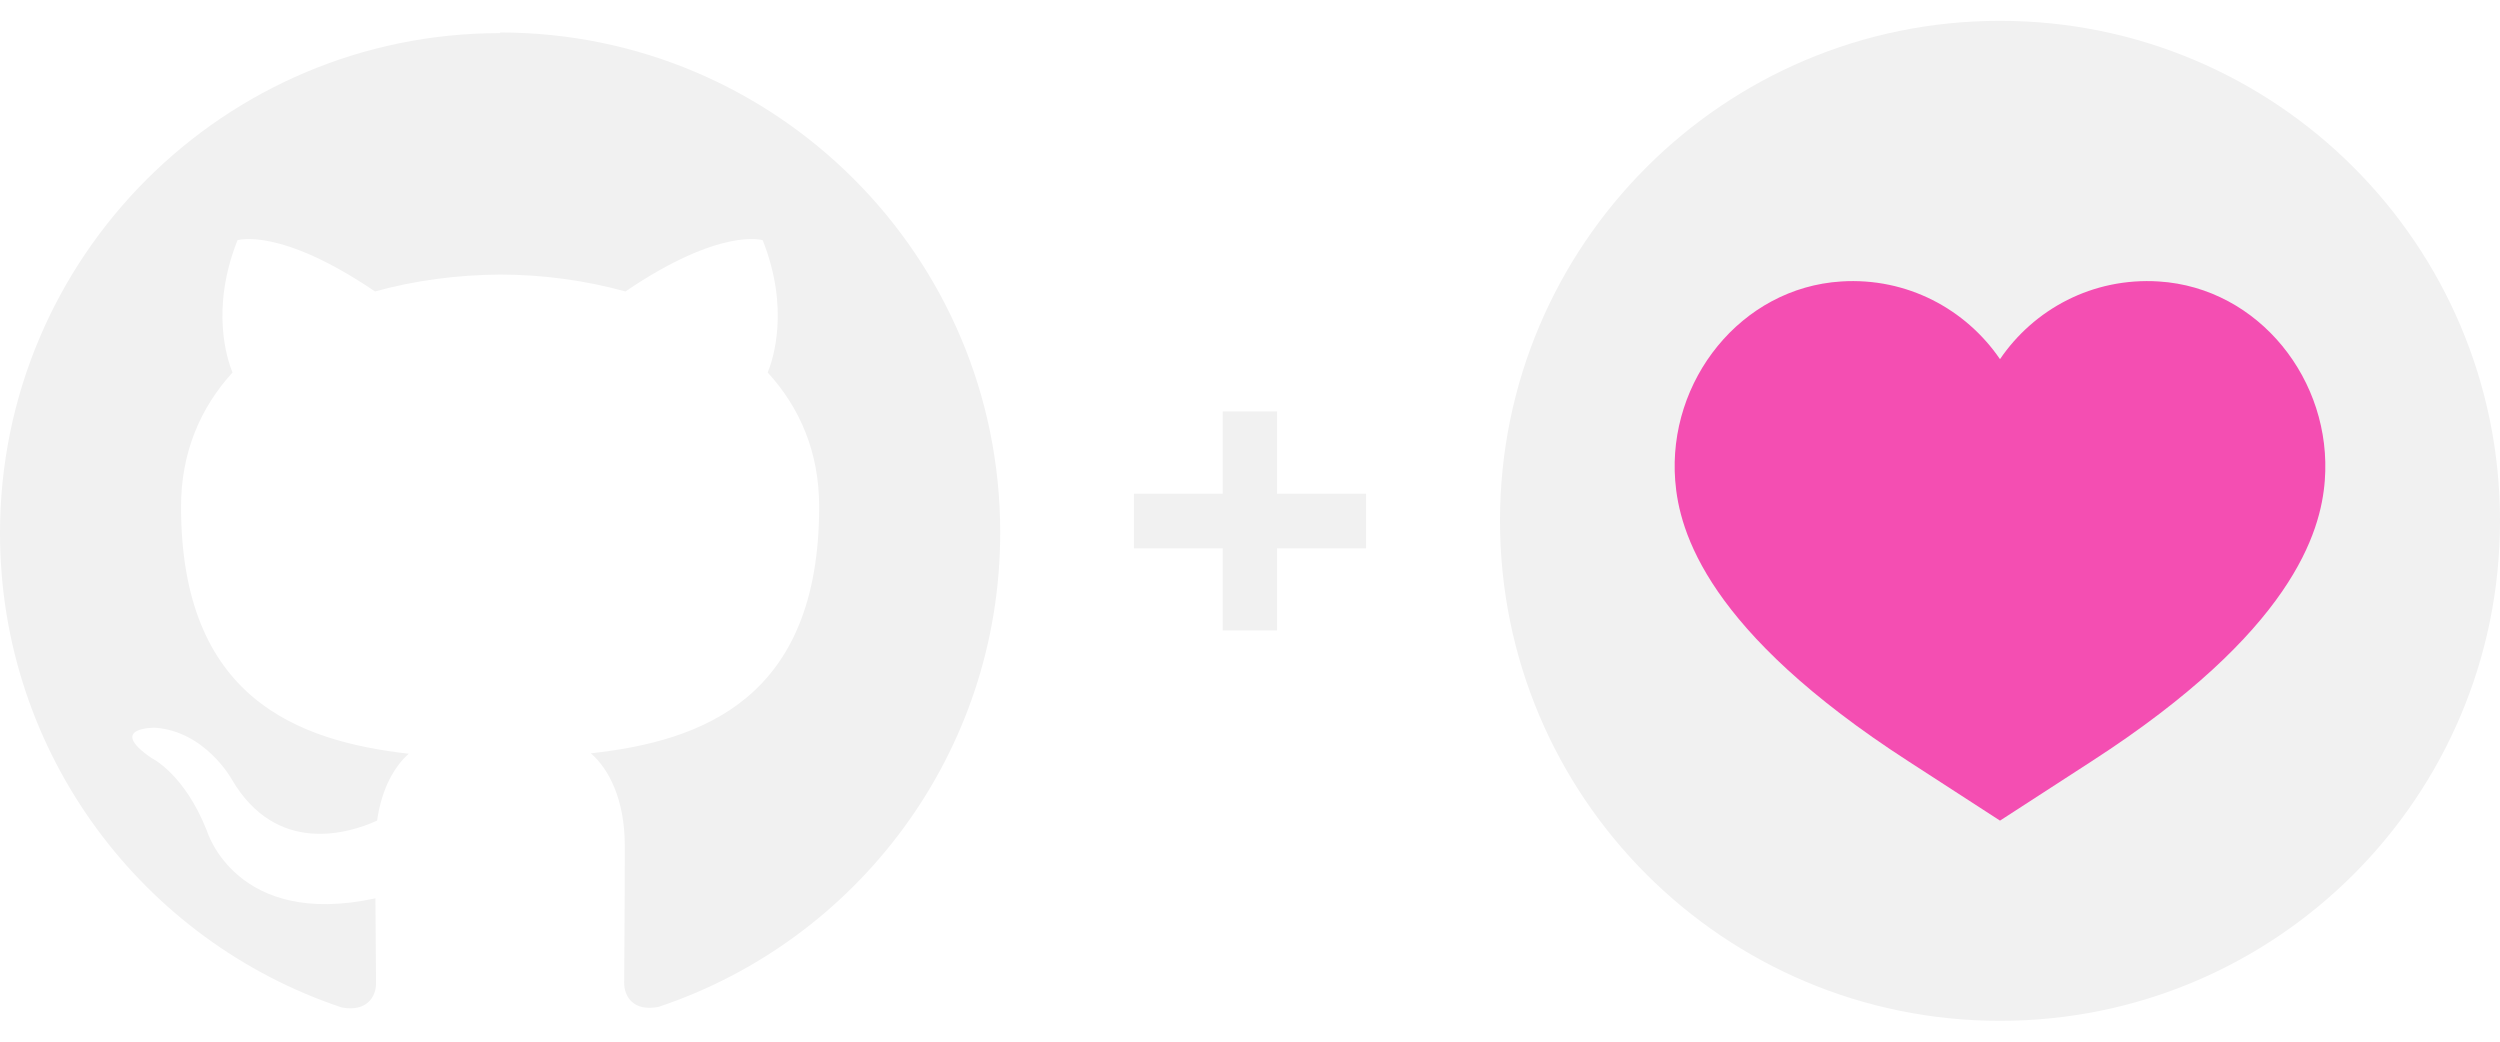
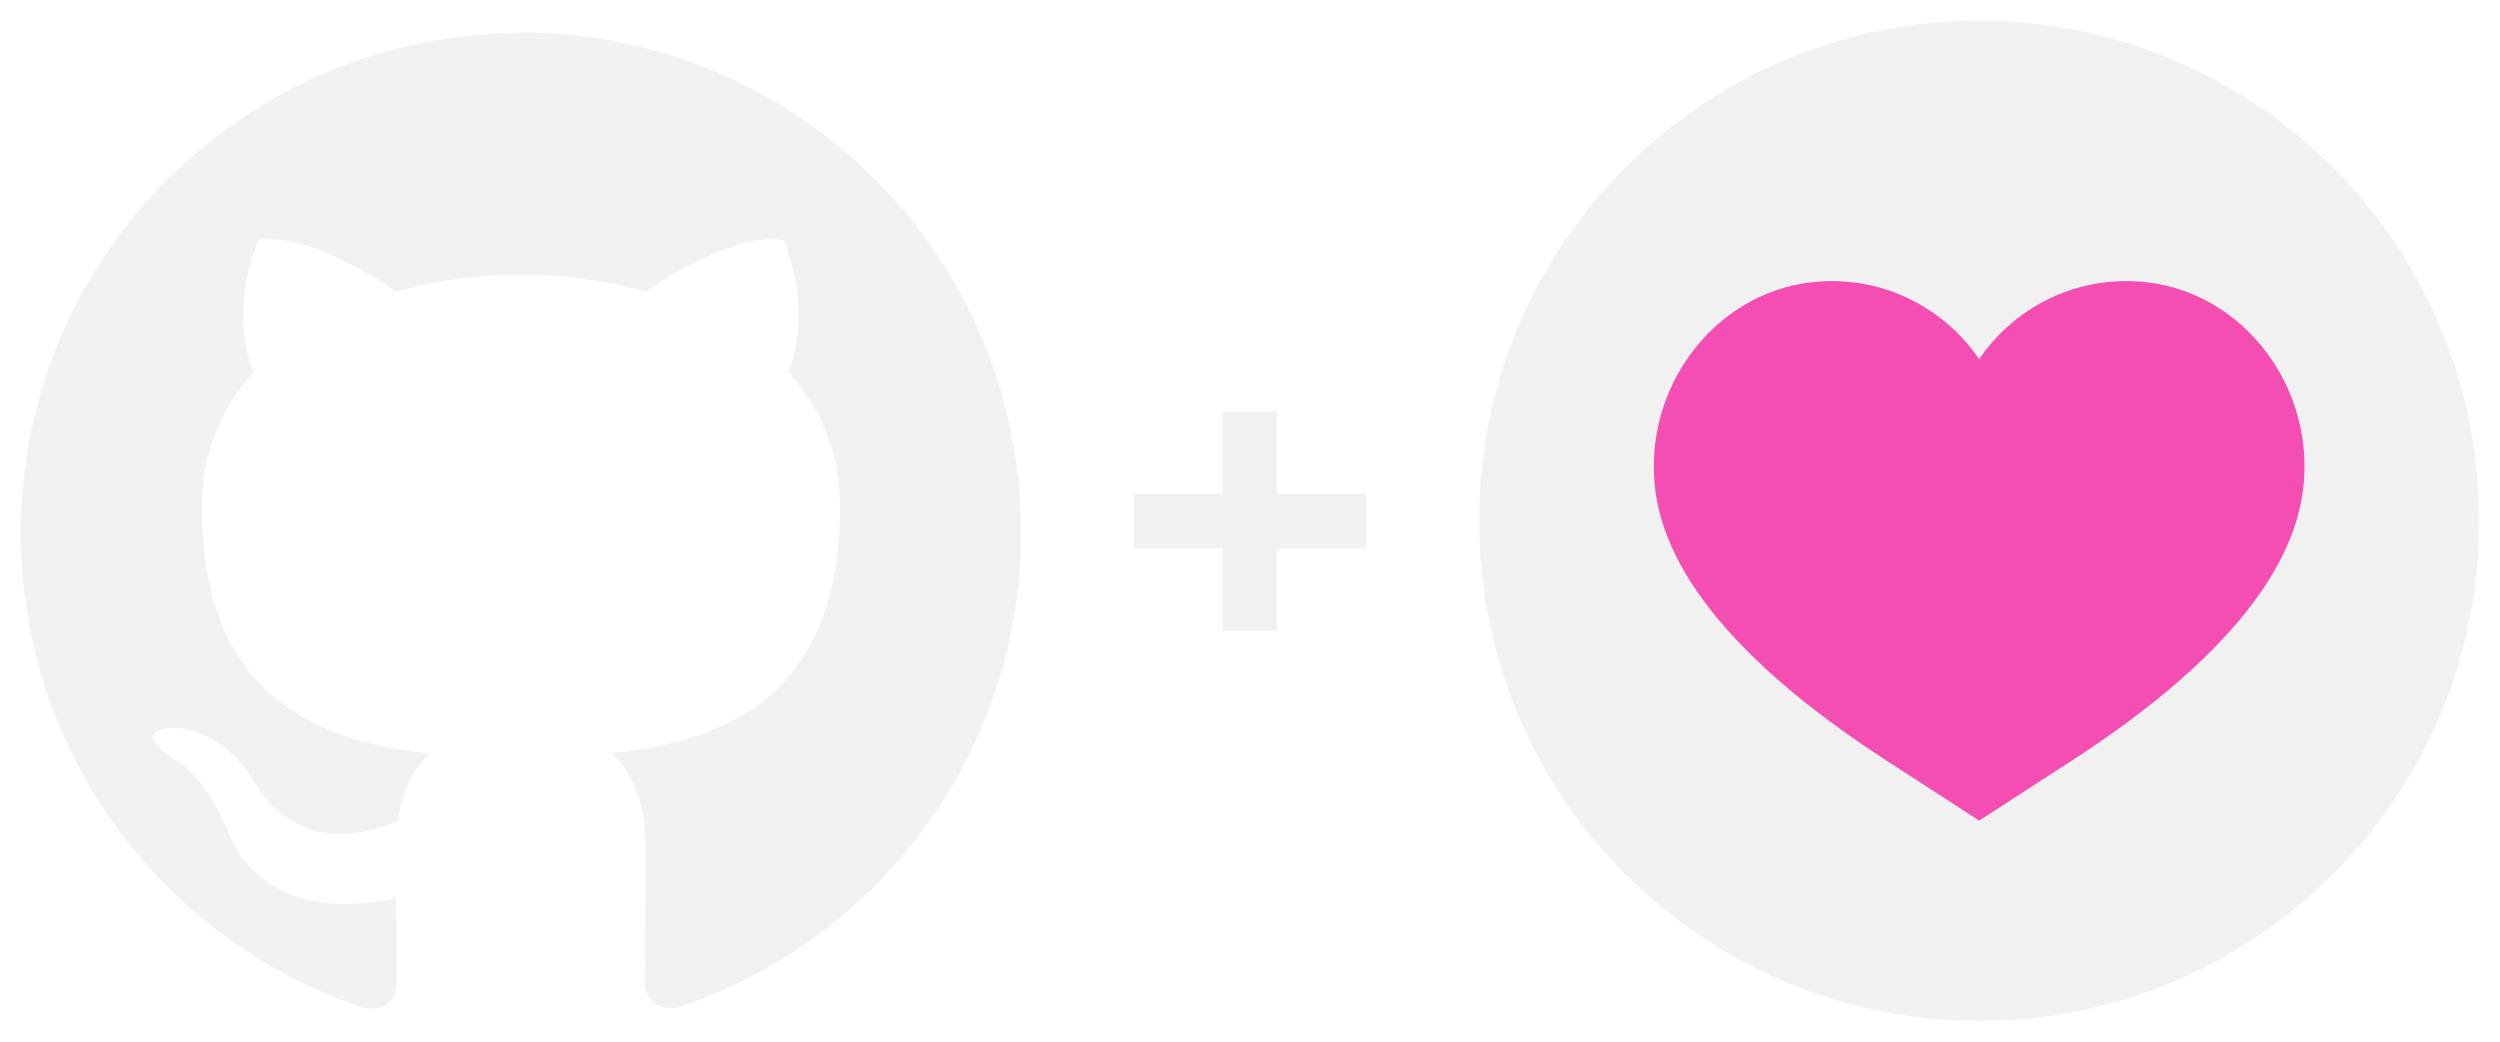
<svg xmlns="http://www.w3.org/2000/svg" viewBox="0 0 120 50">
-   <path d="m24 1.59c-13.25 0-24 10.75-24 24 0 10.6 6.88 19.6 16.41 22.77 1.2.22 1.64-.52 1.64-1.16 0-.57-.02-2.08-.03-4.08-6.68 1.45-8.08-3.22-8.08-3.22-1.09-2.77-2.66-3.51-2.66-3.51-2.18-1.49.16-1.46.16-1.46 2.41.17 3.68 2.47 3.68 2.47 2.14 3.67 5.62 2.61 6.98 1.99.22-1.55.84-2.61 1.52-3.21-5.33-.61-10.93-2.66-10.93-11.86 0-2.62.94-4.76 2.47-6.44-.25-.61-1.07-3.05.24-6.35 0 0 2.02-.65 6.6 2.46 1.91-.53 3.97-.8 6.01-.81 2.04 0 4.09.28 6.01.81 4.58-3.11 6.59-2.46 6.59-2.46 1.31 3.3.49 5.74.24 6.35 1.54 1.68 2.47 3.82 2.47 6.44 0 9.22-5.61 11.25-10.96 11.84.86.74 1.63 2.21 1.63 4.44 0 3.21-.03 5.8-.03 6.58 0 .64.43 1.39 1.65 1.15 9.53-3.18 16.4-12.17 16.4-22.77 0-13.26-10.75-24-24-24z" fill="#f1f1f1" fill-rule="evenodd" />
-   <circle cx="96" cy="25" fill="#f1f1f1" r="24" />
-   <path d="m103.62 13.51c-3.17-.2-5.99 1.33-7.62 3.73-1.64-2.4-4.46-3.93-7.62-3.73-4.81.3-8.34 4.76-7.97 9.56.19 2.47 1.54 7.23 11.19 13.47l4.4 2.85 4.4-2.85c9.64-6.23 11-11 11.19-13.47.37-4.8-3.16-9.26-7.97-9.56z" fill="#f44eb2" />
+   <path d="m25 1.59c-13.25 0-24 10.75-24 24 0 10.6 6.88 19.6 16.41 22.77 1.2.22 1.64-.52 1.64-1.16 0-.57-.02-2.08-.03-4.08-6.68 1.45-8.08-3.22-8.08-3.22-1.09-2.77-2.66-3.51-2.66-3.51-2.18-1.49.16-1.46.16-1.46 2.41.17 3.68 2.47 3.68 2.47 2.14 3.67 5.62 2.61 6.98 1.99.22-1.55.84-2.61 1.52-3.21-5.33-.61-10.93-2.66-10.93-11.86 0-2.62.94-4.76 2.47-6.44-.25-.61-1.07-3.05.24-6.35 0 0 2.02-.65 6.6 2.46 1.91-.53 3.97-.8 6.01-.81 2.04 0 4.09.28 6.01.81 4.58-3.11 6.59-2.46 6.59-2.46 1.31 3.3.49 5.74.24 6.35 1.54 1.68 2.47 3.82 2.47 6.44 0 9.22-5.61 11.25-10.96 11.84.86.74 1.63 2.21 1.63 4.44 0 3.21-.03 5.8-.03 6.58 0 .64.43 1.39 1.65 1.15 9.53-3.18 16.4-12.17 16.4-22.77 0-13.26-10.75-24-24-24z" fill="#f1f1f1" fill-rule="evenodd" />
+   <circle cx="95" cy="25" fill="#f1f1f1" r="24" />
+   <path d="m102.62 13.51c-3.17-.2-5.99 1.33-7.62 3.73-1.64-2.4-4.46-3.93-7.62-3.73-4.81.3-8.34 4.76-7.97 9.56.19 2.47 1.54 7.23 11.19 13.47l4.4 2.85 4.4-2.85c9.64-6.23 11-11 11.19-13.47.37-4.8-3.16-9.26-7.97-9.56z" fill="#f44eb2" />
  <path d="m54.43 23.7h4.26v-3.95h2.61v3.95h4.27v2.62h-4.27v3.94h-2.61v-3.94h-4.26z" fill="#f1f1f1" />
</svg>
